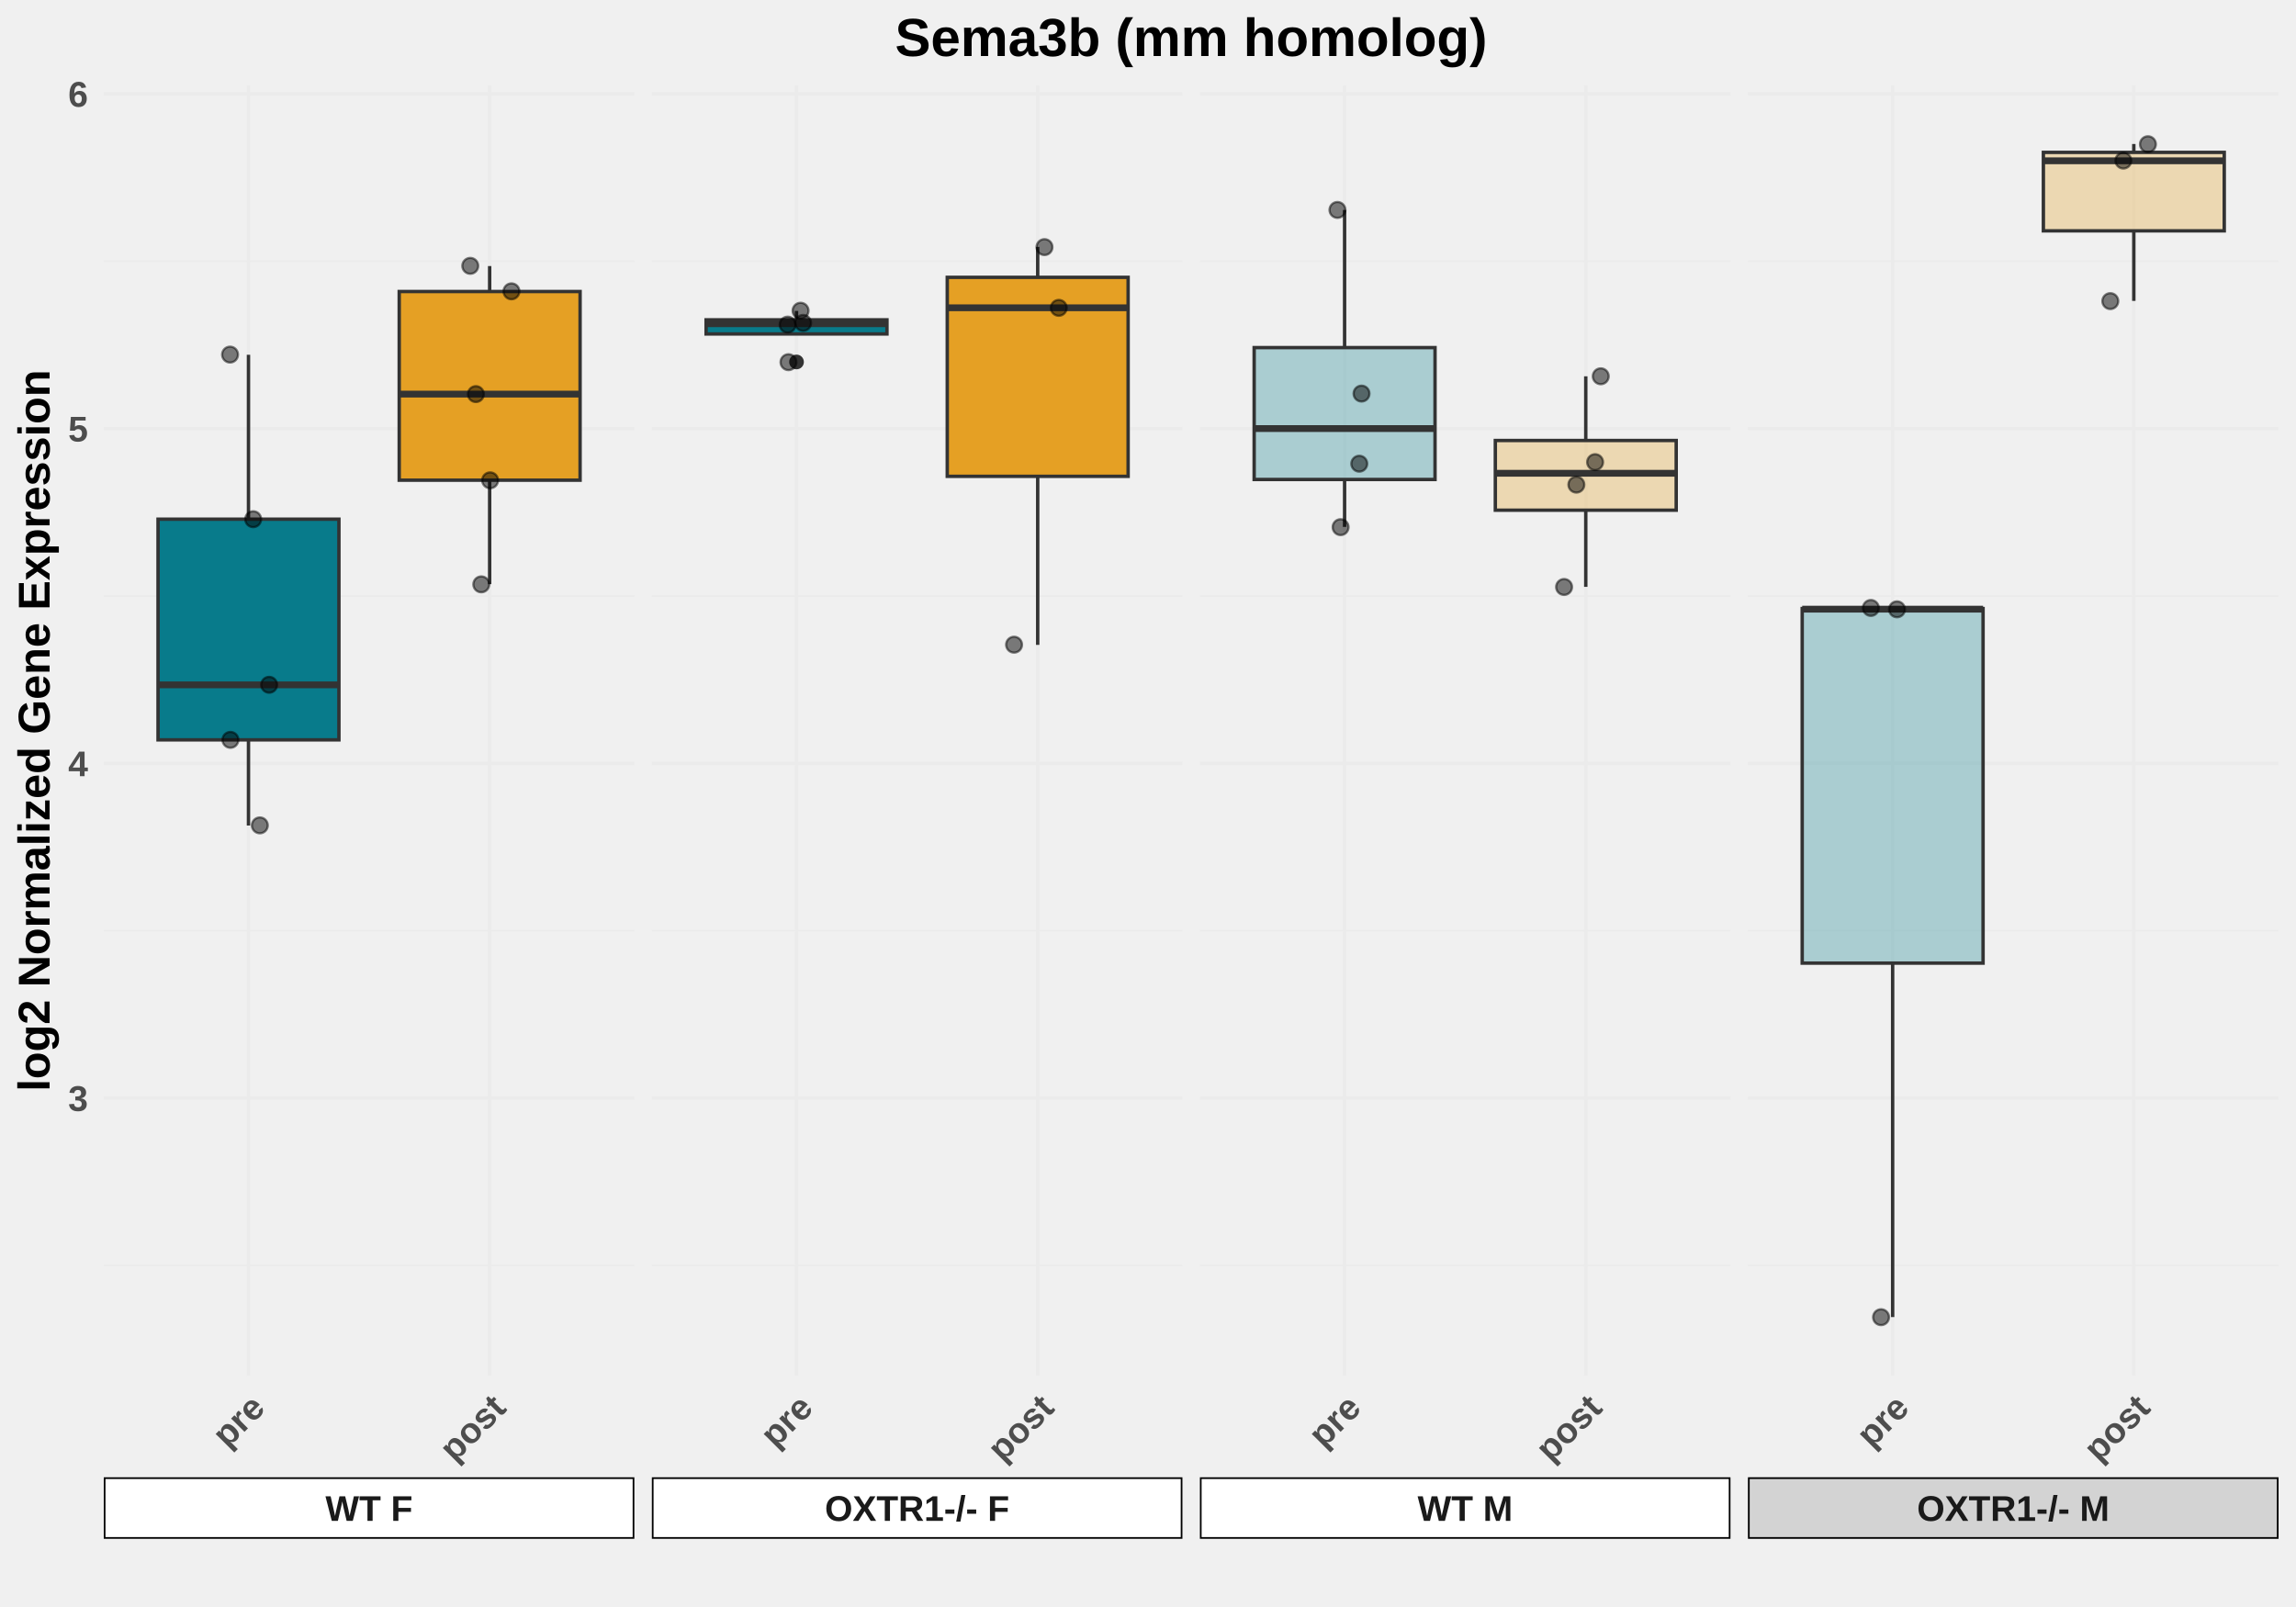
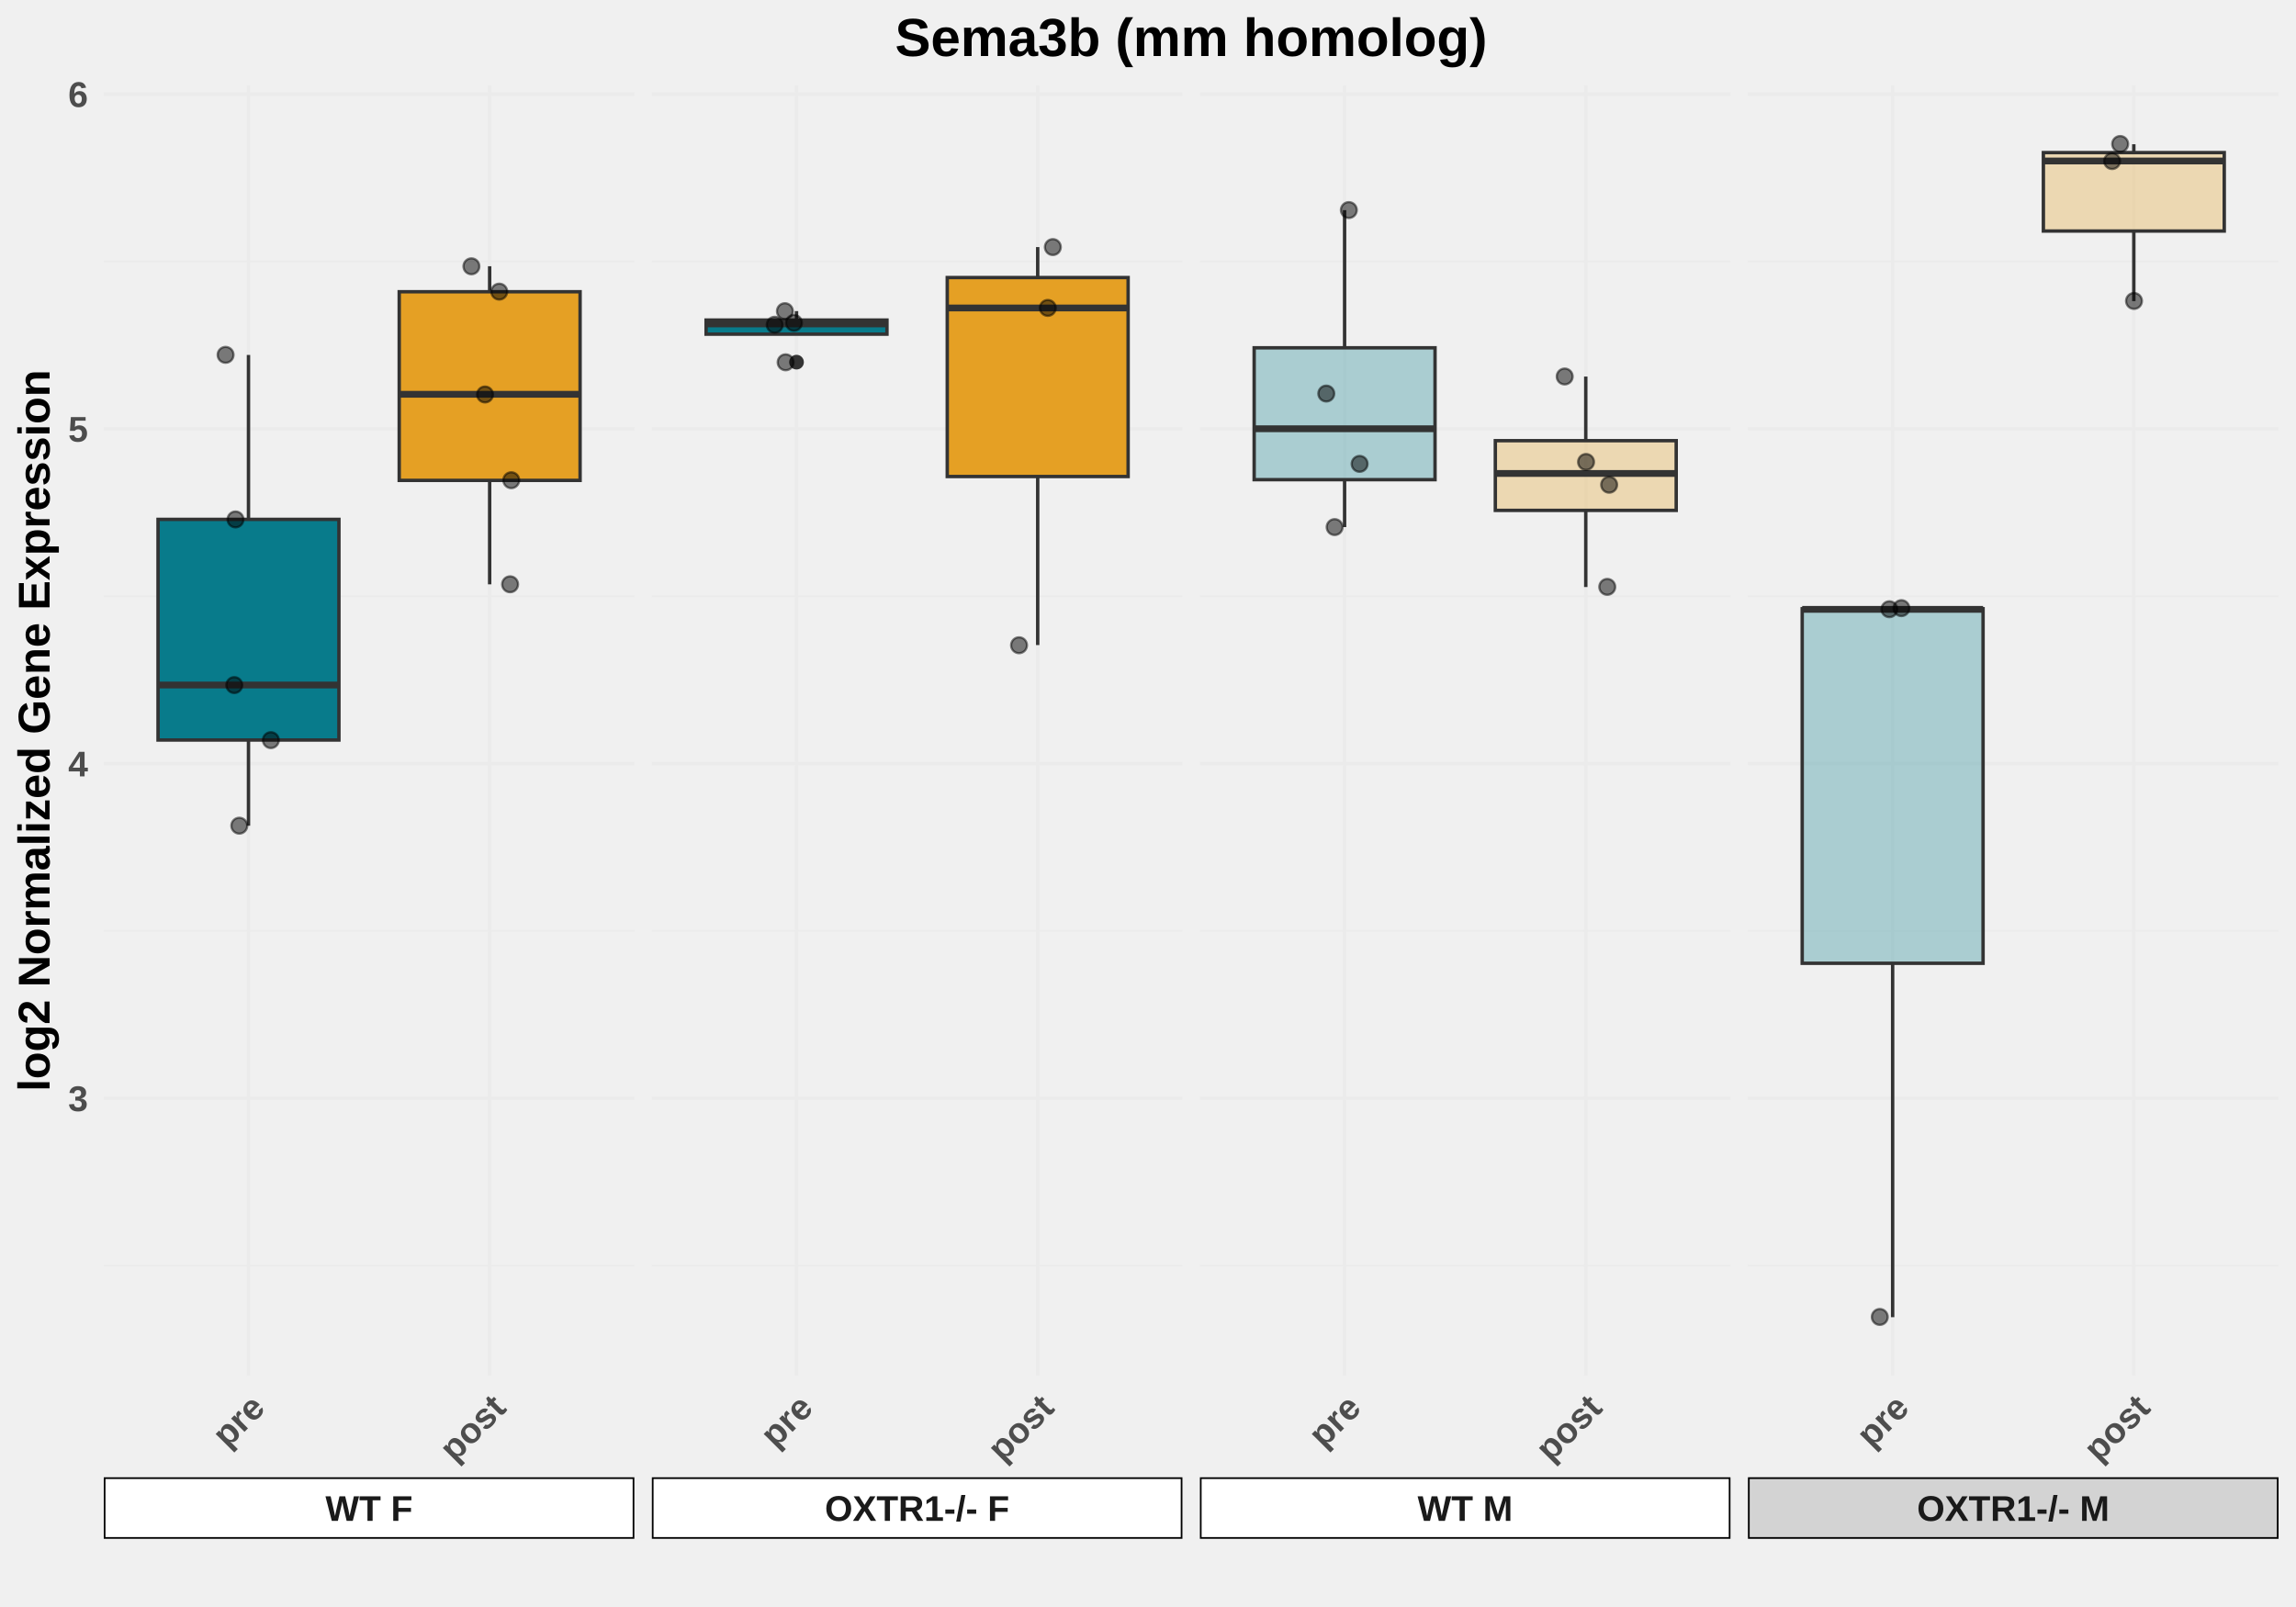
<svg xmlns="http://www.w3.org/2000/svg" class="svglite" width="720.00pt" height="504.00pt" viewBox="0 0 720.00 504.00">
  <defs>
    <style type="text/css">
    .svglite line, .svglite polyline, .svglite polygon, .svglite path, .svglite rect, .svglite circle {
      fill: none;
      stroke: #000000;
      stroke-linecap: round;
      stroke-linejoin: round;
      stroke-miterlimit: 10.00;
    }
    .svglite text {
      white-space: pre;
    }
  </style>
  </defs>
  <rect width="100%" height="100%" style="stroke: none; fill: none;" />
  <defs>
    <clipPath id="cpMC4wMHw3MjAuMDB8MC4wMHw1MDQuMDA=">
      <rect x="0.00" y="0.00" width="720.00" height="504.00" />
    </clipPath>
  </defs>
  <g clip-path="url(#cpMC4wMHw3MjAuMDB8MC4wMHw1MDQuMDA=)">
</g>
  <defs>
    <clipPath id="cpMzIuNTR8MTk4LjkzfDI2Ljc2fDQzMS41MA==">
      <rect x="32.54" y="26.76" width="166.39" height="404.74" />
    </clipPath>
  </defs>
  <g clip-path="url(#cpMzIuNTR8MTk4LjkzfDI2Ljc2fDQzMS41MA==)">
-     <polyline points="32.54,396.89 198.93,396.89 " style="stroke-width: 0.53; stroke: #EBEBEB; stroke-linecap: butt;" />
-     <polyline points="32.54,291.90 198.93,291.90 " style="stroke-width: 0.53; stroke: #EBEBEB; stroke-linecap: butt;" />
-     <polyline points="32.54,186.92 198.93,186.92 " style="stroke-width: 0.53; stroke: #EBEBEB; stroke-linecap: butt;" />
-     <polyline points="32.54,81.94 198.93,81.94 " style="stroke-width: 0.53; stroke: #EBEBEB; stroke-linecap: butt;" />
-     <polyline points="32.54,344.40 198.93,344.40 " style="stroke-width: 1.07; stroke: #EBEBEB; stroke-linecap: butt;" />
-     <polyline points="32.54,239.41 198.93,239.41 " style="stroke-width: 1.07; stroke: #EBEBEB; stroke-linecap: butt;" />
-     <polyline points="32.54,134.43 198.93,134.43 " style="stroke-width: 1.07; stroke: #EBEBEB; stroke-linecap: butt;" />
-     <polyline points="32.54,29.44 198.93,29.44 " style="stroke-width: 1.07; stroke: #EBEBEB; stroke-linecap: butt;" />
+     <polyline points="32.54,396.93 198.93,396.93 " style="stroke-width: 0.53; stroke: #EBEBEB; stroke-linecap: butt;" />
+     <polyline points="32.54,291.95 198.93,291.95 " style="stroke-width: 0.53; stroke: #EBEBEB; stroke-linecap: butt;" />
+     <polyline points="32.54,186.98 198.93,186.98 " style="stroke-width: 0.53; stroke: #EBEBEB; stroke-linecap: butt;" />
+     <polyline points="32.54,82.00 198.93,82.00 " style="stroke-width: 0.53; stroke: #EBEBEB; stroke-linecap: butt;" />
+     <polyline points="32.54,344.44 198.93,344.44 " style="stroke-width: 1.07; stroke: #EBEBEB; stroke-linecap: butt;" />
+     <polyline points="32.54,239.47 198.93,239.47 " style="stroke-width: 1.07; stroke: #EBEBEB; stroke-linecap: butt;" />
+     <polyline points="32.54,134.49 198.93,134.49 " style="stroke-width: 1.07; stroke: #EBEBEB; stroke-linecap: butt;" />
+     <polyline points="32.54,29.51 198.93,29.51 " style="stroke-width: 1.07; stroke: #EBEBEB; stroke-linecap: butt;" />
    <polyline points="77.92,431.50 77.92,26.76 " style="stroke-width: 1.07; stroke: #EBEBEB; stroke-linecap: butt;" />
    <polyline points="153.55,431.50 153.55,26.76 " style="stroke-width: 1.07; stroke: #EBEBEB; stroke-linecap: butt;" />
-     <line x1="77.92" y1="162.83" x2="77.92" y2="111.26" style="stroke-width: 1.07; stroke: #333333; stroke-linecap: butt;" />
-     <line x1="77.92" y1="232.04" x2="77.92" y2="258.91" style="stroke-width: 1.07; stroke: #333333; stroke-linecap: butt;" />
-     <polygon points="49.56,162.83 49.56,232.04 106.28,232.04 106.28,162.83 49.56,162.83 " style="stroke-width: 1.07; stroke: #333333; stroke-linecap: butt; stroke-linejoin: miter; fill: #087B8B;" />
-     <line x1="49.56" y1="214.79" x2="106.28" y2="214.79" style="stroke-width: 2.13; stroke: #333333; stroke-linecap: butt; stroke-linejoin: miter;" />
-     <line x1="153.55" y1="91.43" x2="153.55" y2="83.45" style="stroke-width: 1.07; stroke: #333333; stroke-linecap: butt;" />
-     <line x1="153.55" y1="150.60" x2="153.55" y2="183.20" style="stroke-width: 1.07; stroke: #333333; stroke-linecap: butt;" />
-     <polygon points="125.19,91.43 125.19,150.60 181.91,150.60 181.91,91.43 125.19,91.43 " style="stroke-width: 1.07; stroke: #333333; stroke-linecap: butt; stroke-linejoin: miter; fill: #E5A024;" />
-     <line x1="125.19" y1="123.60" x2="181.91" y2="123.60" style="stroke-width: 2.13; stroke: #333333; stroke-linecap: butt; stroke-linejoin: miter;" />
-     <circle cx="72.26" cy="232.04" r="2.49" style="stroke-width: 0.71; stroke: #000000; stroke-opacity: 0.50; fill: #000000; fill-opacity: 0.50;" />
-     <circle cx="72.14" cy="111.21" r="2.49" style="stroke-width: 0.71; stroke: #000000; stroke-opacity: 0.50; fill: #000000; fill-opacity: 0.50;" />
-     <circle cx="79.40" cy="162.84" r="2.49" style="stroke-width: 0.71; stroke: #000000; stroke-opacity: 0.50; fill: #000000; fill-opacity: 0.50;" />
-     <circle cx="150.93" cy="183.27" r="2.49" style="stroke-width: 0.71; stroke: #000000; stroke-opacity: 0.50; fill: #000000; fill-opacity: 0.50;" />
-     <circle cx="147.47" cy="83.38" r="2.49" style="stroke-width: 0.71; stroke: #000000; stroke-opacity: 0.50; fill: #000000; fill-opacity: 0.50;" />
-     <circle cx="149.23" cy="123.60" r="2.49" style="stroke-width: 0.71; stroke: #000000; stroke-opacity: 0.50; fill: #000000; fill-opacity: 0.50;" />
-     <circle cx="81.48" cy="258.86" r="2.49" style="stroke-width: 0.71; stroke: #000000; stroke-opacity: 0.50; fill: #000000; fill-opacity: 0.50;" />
-     <circle cx="84.40" cy="214.77" r="2.49" style="stroke-width: 0.71; stroke: #000000; stroke-opacity: 0.50; fill: #000000; fill-opacity: 0.50;" />
-     <circle cx="160.39" cy="91.37" r="2.49" style="stroke-width: 0.71; stroke: #000000; stroke-opacity: 0.50; fill: #000000; fill-opacity: 0.50;" />
-     <circle cx="153.70" cy="150.64" r="2.49" style="stroke-width: 0.71; stroke: #000000; stroke-opacity: 0.50; fill: #000000; fill-opacity: 0.50;" />
+     <line x1="77.92" y1="162.89" x2="77.92" y2="111.32" style="stroke-width: 1.07; stroke: #333333; stroke-linecap: butt;" />
+     <line x1="77.92" y1="232.09" x2="77.92" y2="258.96" style="stroke-width: 1.07; stroke: #333333; stroke-linecap: butt;" />
+     <polygon points="49.56,162.89 49.56,232.09 106.28,232.09 106.28,162.89 49.56,162.89 " style="stroke-width: 1.07; stroke: #333333; stroke-linecap: butt; stroke-linejoin: miter; fill: #087B8B;" />
+     <line x1="49.56" y1="214.84" x2="106.28" y2="214.84" style="stroke-width: 2.13; stroke: #333333; stroke-linecap: butt; stroke-linejoin: miter;" />
+     <line x1="153.55" y1="91.50" x2="153.55" y2="83.51" style="stroke-width: 1.07; stroke: #333333; stroke-linecap: butt;" />
+     <line x1="153.55" y1="150.66" x2="153.55" y2="183.26" style="stroke-width: 1.07; stroke: #333333; stroke-linecap: butt;" />
+     <polygon points="125.19,91.50 125.19,150.66 181.91,150.66 181.91,91.50 125.19,91.50 " style="stroke-width: 1.07; stroke: #333333; stroke-linecap: butt; stroke-linejoin: miter; fill: #E5A024;" />
+     <line x1="125.19" y1="123.66" x2="181.91" y2="123.66" style="stroke-width: 2.13; stroke: #333333; stroke-linecap: butt; stroke-linejoin: miter;" />
+     <circle cx="84.94" cy="232.13" r="2.49" style="stroke-width: 0.71; stroke: #000000; stroke-opacity: 0.50; fill: #000000; fill-opacity: 0.50;" />
+     <circle cx="70.74" cy="111.29" r="2.49" style="stroke-width: 0.71; stroke: #000000; stroke-opacity: 0.50; fill: #000000; fill-opacity: 0.50;" />
+     <circle cx="73.85" cy="162.91" r="2.49" style="stroke-width: 0.71; stroke: #000000; stroke-opacity: 0.50; fill: #000000; fill-opacity: 0.50;" />
+     <circle cx="159.96" cy="183.25" r="2.49" style="stroke-width: 0.71; stroke: #000000; stroke-opacity: 0.50; fill: #000000; fill-opacity: 0.50;" />
+     <circle cx="147.83" cy="83.52" r="2.49" style="stroke-width: 0.71; stroke: #000000; stroke-opacity: 0.50; fill: #000000; fill-opacity: 0.50;" />
+     <circle cx="152.10" cy="123.72" r="2.49" style="stroke-width: 0.71; stroke: #000000; stroke-opacity: 0.50; fill: #000000; fill-opacity: 0.50;" />
+     <circle cx="75.04" cy="258.96" r="2.49" style="stroke-width: 0.71; stroke: #000000; stroke-opacity: 0.50; fill: #000000; fill-opacity: 0.50;" />
+     <circle cx="73.47" cy="214.86" r="2.49" style="stroke-width: 0.71; stroke: #000000; stroke-opacity: 0.50; fill: #000000; fill-opacity: 0.50;" />
+     <circle cx="156.56" cy="91.46" r="2.49" style="stroke-width: 0.71; stroke: #000000; stroke-opacity: 0.50; fill: #000000; fill-opacity: 0.50;" />
+     <circle cx="160.33" cy="150.61" r="2.49" style="stroke-width: 0.71; stroke: #000000; stroke-opacity: 0.50; fill: #000000; fill-opacity: 0.50;" />
  </g>
  <g clip-path="url(#cpMC4wMHw3MjAuMDB8MC4wMHw1MDQuMDA=)">
</g>
  <defs>
    <clipPath id="cpMjA0LjQxfDM3MC43OXwyNi43Nnw0MzEuNTA=">
      <rect x="204.41" y="26.76" width="166.39" height="404.74" />
    </clipPath>
  </defs>
  <g clip-path="url(#cpMjA0LjQxfDM3MC43OXwyNi43Nnw0MzEuNTA=)">
-     <polyline points="204.41,396.89 370.79,396.89 " style="stroke-width: 0.53; stroke: #EBEBEB; stroke-linecap: butt;" />
-     <polyline points="204.41,291.90 370.79,291.90 " style="stroke-width: 0.53; stroke: #EBEBEB; stroke-linecap: butt;" />
-     <polyline points="204.41,186.92 370.79,186.92 " style="stroke-width: 0.53; stroke: #EBEBEB; stroke-linecap: butt;" />
-     <polyline points="204.41,81.94 370.79,81.94 " style="stroke-width: 0.53; stroke: #EBEBEB; stroke-linecap: butt;" />
-     <polyline points="204.41,344.40 370.79,344.40 " style="stroke-width: 1.07; stroke: #EBEBEB; stroke-linecap: butt;" />
-     <polyline points="204.41,239.41 370.79,239.41 " style="stroke-width: 1.07; stroke: #EBEBEB; stroke-linecap: butt;" />
-     <polyline points="204.41,134.43 370.79,134.43 " style="stroke-width: 1.07; stroke: #EBEBEB; stroke-linecap: butt;" />
-     <polyline points="204.41,29.44 370.79,29.44 " style="stroke-width: 1.07; stroke: #EBEBEB; stroke-linecap: butt;" />
+     <polyline points="204.41,396.93 370.79,396.93 " style="stroke-width: 0.53; stroke: #EBEBEB; stroke-linecap: butt;" />
+     <polyline points="204.41,291.95 370.79,291.95 " style="stroke-width: 0.53; stroke: #EBEBEB; stroke-linecap: butt;" />
+     <polyline points="204.41,186.98 370.79,186.98 " style="stroke-width: 0.53; stroke: #EBEBEB; stroke-linecap: butt;" />
+     <polyline points="204.41,82.00 370.79,82.00 " style="stroke-width: 0.53; stroke: #EBEBEB; stroke-linecap: butt;" />
+     <polyline points="204.41,344.44 370.79,344.44 " style="stroke-width: 1.07; stroke: #EBEBEB; stroke-linecap: butt;" />
+     <polyline points="204.41,239.47 370.79,239.47 " style="stroke-width: 1.07; stroke: #EBEBEB; stroke-linecap: butt;" />
+     <polyline points="204.41,134.49 370.79,134.49 " style="stroke-width: 1.07; stroke: #EBEBEB; stroke-linecap: butt;" />
+     <polyline points="204.41,29.51 370.79,29.51 " style="stroke-width: 1.07; stroke: #EBEBEB; stroke-linecap: butt;" />
    <polyline points="249.78,431.50 249.78,26.76 " style="stroke-width: 1.07; stroke: #EBEBEB; stroke-linecap: butt;" />
    <polyline points="325.41,431.50 325.41,26.76 " style="stroke-width: 1.07; stroke: #EBEBEB; stroke-linecap: butt;" />
-     <circle cx="249.78" cy="113.52" r="1.95" style="stroke-width: 0.71; stroke: #333333; fill: #333333;" />
-     <line x1="249.78" y1="100.31" x2="249.78" y2="97.51" style="stroke-width: 1.07; stroke: #333333; stroke-linecap: butt;" />
-     <line x1="249.78" y1="104.74" x2="249.78" y2="104.74" style="stroke-width: 1.07; stroke: #333333; stroke-linecap: butt;" />
-     <polygon points="221.42,100.31 221.42,104.74 278.14,104.74 278.14,100.31 221.42,100.31 " style="stroke-width: 1.07; stroke: #333333; stroke-linecap: butt; stroke-linejoin: miter; fill: #087B8B;" />
-     <line x1="221.42" y1="101.53" x2="278.14" y2="101.53" style="stroke-width: 2.13; stroke: #333333; stroke-linecap: butt; stroke-linejoin: miter;" />
-     <line x1="325.41" y1="86.98" x2="325.41" y2="77.44" style="stroke-width: 1.07; stroke: #333333; stroke-linecap: butt;" />
-     <line x1="325.41" y1="149.39" x2="325.41" y2="202.25" style="stroke-width: 1.07; stroke: #333333; stroke-linecap: butt;" />
-     <polygon points="297.05,86.98 297.05,149.39 353.77,149.39 353.77,86.98 297.05,86.98 " style="stroke-width: 1.07; stroke: #333333; stroke-linecap: butt; stroke-linejoin: miter; fill: #E5A024;" />
-     <line x1="297.05" y1="96.53" x2="353.77" y2="96.53" style="stroke-width: 2.13; stroke: #333333; stroke-linecap: butt; stroke-linejoin: miter;" />
-     <circle cx="251.85" cy="101.27" r="2.49" style="stroke-width: 0.71; stroke: #000000; stroke-opacity: 0.50; fill: #000000; fill-opacity: 0.50;" />
-     <circle cx="247.26" cy="113.59" r="2.49" style="stroke-width: 0.71; stroke: #000000; stroke-opacity: 0.50; fill: #000000; fill-opacity: 0.50;" />
-     <circle cx="247.00" cy="101.81" r="2.49" style="stroke-width: 0.71; stroke: #000000; stroke-opacity: 0.50; fill: #000000; fill-opacity: 0.50;" />
-     <circle cx="318.00" cy="202.19" r="2.49" style="stroke-width: 0.71; stroke: #000000; stroke-opacity: 0.50; fill: #000000; fill-opacity: 0.50;" />
-     <circle cx="327.54" cy="77.50" r="2.49" style="stroke-width: 0.71; stroke: #000000; stroke-opacity: 0.50; fill: #000000; fill-opacity: 0.50;" />
-     <circle cx="332.02" cy="96.55" r="2.49" style="stroke-width: 0.71; stroke: #000000; stroke-opacity: 0.50; fill: #000000; fill-opacity: 0.50;" />
-     <circle cx="251.05" cy="97.45" r="2.49" style="stroke-width: 0.71; stroke: #000000; stroke-opacity: 0.50; fill: #000000; fill-opacity: 0.50;" />
+     <circle cx="249.78" cy="113.58" r="1.95" style="stroke-width: 0.71; stroke: #333333; fill: #333333;" />
+     <line x1="249.78" y1="100.38" x2="249.78" y2="97.58" style="stroke-width: 1.07; stroke: #333333; stroke-linecap: butt;" />
+     <line x1="249.78" y1="104.80" x2="249.78" y2="104.80" style="stroke-width: 1.07; stroke: #333333; stroke-linecap: butt;" />
+     <polygon points="221.42,100.38 221.42,104.80 278.14,104.80 278.14,100.38 221.42,100.38 " style="stroke-width: 1.07; stroke: #333333; stroke-linecap: butt; stroke-linejoin: miter; fill: #087B8B;" />
+     <line x1="221.42" y1="101.59" x2="278.14" y2="101.59" style="stroke-width: 2.13; stroke: #333333; stroke-linecap: butt; stroke-linejoin: miter;" />
+     <line x1="325.41" y1="87.05" x2="325.41" y2="77.50" style="stroke-width: 1.07; stroke: #333333; stroke-linecap: butt;" />
+     <line x1="325.41" y1="149.45" x2="325.41" y2="202.31" style="stroke-width: 1.07; stroke: #333333; stroke-linecap: butt;" />
+     <polygon points="297.05,87.05 297.05,149.45 353.77,149.45 353.77,87.05 297.05,87.05 " style="stroke-width: 1.07; stroke: #333333; stroke-linecap: butt; stroke-linejoin: miter; fill: #E5A024;" />
+     <line x1="297.05" y1="96.59" x2="353.77" y2="96.59" style="stroke-width: 2.13; stroke: #333333; stroke-linecap: butt; stroke-linejoin: miter;" />
+     <circle cx="248.98" cy="101.25" r="2.49" style="stroke-width: 0.71; stroke: #000000; stroke-opacity: 0.50; fill: #000000; fill-opacity: 0.50;" />
+     <circle cx="246.37" cy="113.63" r="2.49" style="stroke-width: 0.71; stroke: #000000; stroke-opacity: 0.50; fill: #000000; fill-opacity: 0.50;" />
+     <circle cx="242.94" cy="101.85" r="2.49" style="stroke-width: 0.71; stroke: #000000; stroke-opacity: 0.50; fill: #000000; fill-opacity: 0.50;" />
+     <circle cx="319.56" cy="202.37" r="2.49" style="stroke-width: 0.71; stroke: #000000; stroke-opacity: 0.50; fill: #000000; fill-opacity: 0.50;" />
+     <circle cx="330.16" cy="77.49" r="2.49" style="stroke-width: 0.71; stroke: #000000; stroke-opacity: 0.50; fill: #000000; fill-opacity: 0.50;" />
+     <circle cx="328.58" cy="96.57" r="2.49" style="stroke-width: 0.71; stroke: #000000; stroke-opacity: 0.50; fill: #000000; fill-opacity: 0.50;" />
+     <circle cx="246.14" cy="97.59" r="2.49" style="stroke-width: 0.71; stroke: #000000; stroke-opacity: 0.50; fill: #000000; fill-opacity: 0.50;" />
  </g>
  <g clip-path="url(#cpMC4wMHw3MjAuMDB8MC4wMHw1MDQuMDA=)">
</g>
  <defs>
    <clipPath id="cpMzc2LjI3fDU0Mi42NnwyNi43Nnw0MzEuNTA=">
      <rect x="376.27" y="26.76" width="166.39" height="404.74" />
    </clipPath>
  </defs>
  <g clip-path="url(#cpMzc2LjI3fDU0Mi42NnwyNi43Nnw0MzEuNTA=)">
-     <polyline points="376.27,396.89 542.66,396.89 " style="stroke-width: 0.53; stroke: #EBEBEB; stroke-linecap: butt;" />
-     <polyline points="376.27,291.90 542.66,291.90 " style="stroke-width: 0.53; stroke: #EBEBEB; stroke-linecap: butt;" />
-     <polyline points="376.27,186.92 542.66,186.92 " style="stroke-width: 0.53; stroke: #EBEBEB; stroke-linecap: butt;" />
-     <polyline points="376.27,81.94 542.66,81.94 " style="stroke-width: 0.53; stroke: #EBEBEB; stroke-linecap: butt;" />
-     <polyline points="376.27,344.40 542.66,344.40 " style="stroke-width: 1.07; stroke: #EBEBEB; stroke-linecap: butt;" />
-     <polyline points="376.27,239.41 542.66,239.41 " style="stroke-width: 1.07; stroke: #EBEBEB; stroke-linecap: butt;" />
-     <polyline points="376.27,134.43 542.66,134.43 " style="stroke-width: 1.07; stroke: #EBEBEB; stroke-linecap: butt;" />
-     <polyline points="376.27,29.44 542.66,29.44 " style="stroke-width: 1.07; stroke: #EBEBEB; stroke-linecap: butt;" />
+     <polyline points="376.27,396.93 542.66,396.93 " style="stroke-width: 0.53; stroke: #EBEBEB; stroke-linecap: butt;" />
+     <polyline points="376.27,291.95 542.66,291.95 " style="stroke-width: 0.53; stroke: #EBEBEB; stroke-linecap: butt;" />
+     <polyline points="376.27,186.98 542.66,186.98 " style="stroke-width: 0.53; stroke: #EBEBEB; stroke-linecap: butt;" />
+     <polyline points="376.27,82.00 542.66,82.00 " style="stroke-width: 0.53; stroke: #EBEBEB; stroke-linecap: butt;" />
+     <polyline points="376.27,344.44 542.66,344.44 " style="stroke-width: 1.07; stroke: #EBEBEB; stroke-linecap: butt;" />
+     <polyline points="376.27,239.47 542.66,239.47 " style="stroke-width: 1.07; stroke: #EBEBEB; stroke-linecap: butt;" />
+     <polyline points="376.27,134.49 542.66,134.49 " style="stroke-width: 1.07; stroke: #EBEBEB; stroke-linecap: butt;" />
+     <polyline points="376.27,29.51 542.66,29.51 " style="stroke-width: 1.07; stroke: #EBEBEB; stroke-linecap: butt;" />
    <polyline points="421.65,431.50 421.65,26.76 " style="stroke-width: 1.07; stroke: #EBEBEB; stroke-linecap: butt;" />
    <polyline points="497.28,431.50 497.28,26.76 " style="stroke-width: 1.07; stroke: #EBEBEB; stroke-linecap: butt;" />
-     <line x1="421.65" y1="109.02" x2="421.65" y2="65.86" style="stroke-width: 1.07; stroke: #333333; stroke-linecap: butt;" />
-     <line x1="421.65" y1="150.38" x2="421.65" y2="165.26" style="stroke-width: 1.07; stroke: #333333; stroke-linecap: butt;" />
-     <polygon points="393.29,109.02 393.29,150.38 450.01,150.38 450.01,109.02 393.29,109.02 " style="stroke-width: 1.07; stroke: #333333; stroke-linecap: butt; stroke-linejoin: miter; fill: #087B8B; fill-opacity: 0.30;" />
-     <line x1="393.29" y1="134.41" x2="450.01" y2="134.41" style="stroke-width: 2.13; stroke: #333333; stroke-linecap: butt; stroke-linejoin: miter;" />
-     <line x1="497.28" y1="138.15" x2="497.28" y2="118.03" style="stroke-width: 1.07; stroke: #333333; stroke-linecap: butt;" />
-     <line x1="497.28" y1="160.01" x2="497.28" y2="184.06" style="stroke-width: 1.07; stroke: #333333; stroke-linecap: butt;" />
-     <polygon points="468.92,138.15 468.92,160.01 525.64,160.01 525.64,138.15 468.92,138.15 " style="stroke-width: 1.07; stroke: #333333; stroke-linecap: butt; stroke-linejoin: miter; fill: #E5A024; fill-opacity: 0.30;" />
-     <line x1="468.92" y1="148.43" x2="525.64" y2="148.43" style="stroke-width: 2.13; stroke: #333333; stroke-linecap: butt; stroke-linejoin: miter;" />
-     <circle cx="426.25" cy="145.43" r="2.49" style="stroke-width: 0.71; stroke: #000000; stroke-opacity: 0.50; fill: #000000; fill-opacity: 0.50;" />
-     <circle cx="426.96" cy="123.44" r="2.49" style="stroke-width: 0.71; stroke: #000000; stroke-opacity: 0.50; fill: #000000; fill-opacity: 0.50;" />
-     <circle cx="420.40" cy="165.33" r="2.49" style="stroke-width: 0.71; stroke: #000000; stroke-opacity: 0.50; fill: #000000; fill-opacity: 0.50;" />
-     <circle cx="500.21" cy="144.94" r="2.49" style="stroke-width: 0.71; stroke: #000000; stroke-opacity: 0.50; fill: #000000; fill-opacity: 0.50;" />
-     <circle cx="490.48" cy="184.09" r="2.49" style="stroke-width: 0.71; stroke: #000000; stroke-opacity: 0.50; fill: #000000; fill-opacity: 0.50;" />
-     <circle cx="501.98" cy="118.01" r="2.49" style="stroke-width: 0.71; stroke: #000000; stroke-opacity: 0.50; fill: #000000; fill-opacity: 0.50;" />
-     <circle cx="419.41" cy="65.84" r="2.49" style="stroke-width: 0.71; stroke: #000000; stroke-opacity: 0.50; fill: #000000; fill-opacity: 0.50;" />
-     <circle cx="494.33" cy="152.00" r="2.49" style="stroke-width: 0.71; stroke: #000000; stroke-opacity: 0.50; fill: #000000; fill-opacity: 0.50;" />
+     <line x1="421.65" y1="109.08" x2="421.65" y2="65.92" style="stroke-width: 1.07; stroke: #333333; stroke-linecap: butt;" />
+     <line x1="421.65" y1="150.44" x2="421.65" y2="165.31" style="stroke-width: 1.07; stroke: #333333; stroke-linecap: butt;" />
+     <polygon points="393.29,109.08 393.29,150.44 450.01,150.44 450.01,109.08 393.29,109.08 " style="stroke-width: 1.07; stroke: #333333; stroke-linecap: butt; stroke-linejoin: miter; fill: #087B8B; fill-opacity: 0.30;" />
+     <line x1="393.29" y1="134.47" x2="450.01" y2="134.47" style="stroke-width: 2.13; stroke: #333333; stroke-linecap: butt; stroke-linejoin: miter;" />
+     <line x1="497.28" y1="138.21" x2="497.28" y2="118.09" style="stroke-width: 1.07; stroke: #333333; stroke-linecap: butt;" />
+     <line x1="497.28" y1="160.07" x2="497.28" y2="184.11" style="stroke-width: 1.07; stroke: #333333; stroke-linecap: butt;" />
+     <polygon points="468.92,138.21 468.92,160.07 525.64,160.07 525.64,138.21 468.92,138.21 " style="stroke-width: 1.07; stroke: #333333; stroke-linecap: butt; stroke-linejoin: miter; fill: #E5A024; fill-opacity: 0.30;" />
+     <line x1="468.92" y1="148.49" x2="525.64" y2="148.49" style="stroke-width: 2.13; stroke: #333333; stroke-linecap: butt; stroke-linejoin: miter;" />
+     <circle cx="426.36" cy="145.48" r="2.49" style="stroke-width: 0.71; stroke: #000000; stroke-opacity: 0.50; fill: #000000; fill-opacity: 0.50;" />
+     <circle cx="415.91" cy="123.43" r="2.49" style="stroke-width: 0.71; stroke: #000000; stroke-opacity: 0.50; fill: #000000; fill-opacity: 0.50;" />
+     <circle cx="418.53" cy="165.31" r="2.49" style="stroke-width: 0.71; stroke: #000000; stroke-opacity: 0.50; fill: #000000; fill-opacity: 0.50;" />
+     <circle cx="497.37" cy="144.88" r="2.49" style="stroke-width: 0.71; stroke: #000000; stroke-opacity: 0.50; fill: #000000; fill-opacity: 0.50;" />
+     <circle cx="504.02" cy="184.06" r="2.49" style="stroke-width: 0.71; stroke: #000000; stroke-opacity: 0.50; fill: #000000; fill-opacity: 0.50;" />
+     <circle cx="490.67" cy="118.08" r="2.49" style="stroke-width: 0.71; stroke: #000000; stroke-opacity: 0.50; fill: #000000; fill-opacity: 0.50;" />
+     <circle cx="422.98" cy="65.88" r="2.49" style="stroke-width: 0.71; stroke: #000000; stroke-opacity: 0.50; fill: #000000; fill-opacity: 0.50;" />
+     <circle cx="504.61" cy="152.03" r="2.49" style="stroke-width: 0.71; stroke: #000000; stroke-opacity: 0.50; fill: #000000; fill-opacity: 0.50;" />
  </g>
  <g clip-path="url(#cpMC4wMHw3MjAuMDB8MC4wMHw1MDQuMDA=)">
</g>
  <defs>
    <clipPath id="cpNTQ4LjE0fDcxNC41MnwyNi43Nnw0MzEuNTA=">
      <rect x="548.14" y="26.76" width="166.39" height="404.74" />
    </clipPath>
  </defs>
  <g clip-path="url(#cpNTQ4LjE0fDcxNC41MnwyNi43Nnw0MzEuNTA=)">
-     <polyline points="548.14,396.89 714.52,396.89 " style="stroke-width: 0.53; stroke: #EBEBEB; stroke-linecap: butt;" />
-     <polyline points="548.14,291.90 714.52,291.90 " style="stroke-width: 0.53; stroke: #EBEBEB; stroke-linecap: butt;" />
-     <polyline points="548.14,186.92 714.52,186.92 " style="stroke-width: 0.53; stroke: #EBEBEB; stroke-linecap: butt;" />
-     <polyline points="548.14,81.94 714.52,81.94 " style="stroke-width: 0.53; stroke: #EBEBEB; stroke-linecap: butt;" />
-     <polyline points="548.14,344.40 714.52,344.40 " style="stroke-width: 1.07; stroke: #EBEBEB; stroke-linecap: butt;" />
-     <polyline points="548.14,239.41 714.52,239.41 " style="stroke-width: 1.07; stroke: #EBEBEB; stroke-linecap: butt;" />
-     <polyline points="548.14,134.43 714.52,134.43 " style="stroke-width: 1.07; stroke: #EBEBEB; stroke-linecap: butt;" />
-     <polyline points="548.14,29.44 714.52,29.44 " style="stroke-width: 1.07; stroke: #EBEBEB; stroke-linecap: butt;" />
+     <polyline points="548.14,396.93 714.52,396.93 " style="stroke-width: 0.53; stroke: #EBEBEB; stroke-linecap: butt;" />
+     <polyline points="548.14,291.95 714.52,291.95 " style="stroke-width: 0.53; stroke: #EBEBEB; stroke-linecap: butt;" />
+     <polyline points="548.14,186.98 714.52,186.98 " style="stroke-width: 0.53; stroke: #EBEBEB; stroke-linecap: butt;" />
+     <polyline points="548.14,82.00 714.52,82.00 " style="stroke-width: 0.53; stroke: #EBEBEB; stroke-linecap: butt;" />
+     <polyline points="548.14,344.44 714.52,344.44 " style="stroke-width: 1.07; stroke: #EBEBEB; stroke-linecap: butt;" />
+     <polyline points="548.14,239.47 714.52,239.47 " style="stroke-width: 1.07; stroke: #EBEBEB; stroke-linecap: butt;" />
+     <polyline points="548.14,134.49 714.52,134.49 " style="stroke-width: 1.07; stroke: #EBEBEB; stroke-linecap: butt;" />
+     <polyline points="548.14,29.51 714.52,29.51 " style="stroke-width: 1.07; stroke: #EBEBEB; stroke-linecap: butt;" />
    <polyline points="593.51,431.50 593.51,26.76 " style="stroke-width: 1.07; stroke: #EBEBEB; stroke-linecap: butt;" />
    <polyline points="669.14,431.50 669.14,26.76 " style="stroke-width: 1.07; stroke: #EBEBEB; stroke-linecap: butt;" />
-     <line x1="593.51" y1="190.86" x2="593.51" y2="190.68" style="stroke-width: 1.07; stroke: #333333; stroke-linecap: butt;" />
-     <line x1="593.51" y1="302.06" x2="593.51" y2="413.07" style="stroke-width: 1.07; stroke: #333333; stroke-linecap: butt;" />
-     <polygon points="565.15,190.86 565.15,302.06 621.87,302.06 621.87,190.86 565.15,190.86 " style="stroke-width: 1.07; stroke: #333333; stroke-linecap: butt; stroke-linejoin: miter; fill: #087B8B; fill-opacity: 0.30;" />
-     <line x1="565.15" y1="191.05" x2="621.87" y2="191.05" style="stroke-width: 2.13; stroke: #333333; stroke-linecap: butt; stroke-linejoin: miter;" />
-     <line x1="669.14" y1="47.79" x2="669.14" y2="45.16" style="stroke-width: 1.07; stroke: #333333; stroke-linecap: butt;" />
-     <line x1="669.14" y1="72.40" x2="669.14" y2="94.37" style="stroke-width: 1.07; stroke: #333333; stroke-linecap: butt;" />
-     <polygon points="640.78,47.79 640.78,72.40 697.50,72.40 697.50,47.79 640.78,47.79 " style="stroke-width: 1.07; stroke: #333333; stroke-linecap: butt; stroke-linejoin: miter; fill: #E5A024; fill-opacity: 0.30;" />
-     <line x1="640.78" y1="50.43" x2="697.50" y2="50.43" style="stroke-width: 2.13; stroke: #333333; stroke-linecap: butt; stroke-linejoin: miter;" />
-     <circle cx="586.68" cy="190.67" r="2.49" style="stroke-width: 0.71; stroke: #000000; stroke-opacity: 0.50; fill: #000000; fill-opacity: 0.50;" />
-     <circle cx="589.88" cy="413.11" r="2.49" style="stroke-width: 0.71; stroke: #000000; stroke-opacity: 0.50; fill: #000000; fill-opacity: 0.50;" />
-     <circle cx="594.88" cy="191.10" r="2.49" style="stroke-width: 0.71; stroke: #000000; stroke-opacity: 0.50; fill: #000000; fill-opacity: 0.50;" />
-     <circle cx="661.77" cy="94.44" r="2.49" style="stroke-width: 0.71; stroke: #000000; stroke-opacity: 0.50; fill: #000000; fill-opacity: 0.50;" />
-     <circle cx="665.86" cy="50.37" r="2.49" style="stroke-width: 0.71; stroke: #000000; stroke-opacity: 0.50; fill: #000000; fill-opacity: 0.50;" />
-     <circle cx="673.57" cy="45.23" r="2.49" style="stroke-width: 0.71; stroke: #000000; stroke-opacity: 0.50; fill: #000000; fill-opacity: 0.50;" />
+     <line x1="593.51" y1="190.92" x2="593.51" y2="190.73" style="stroke-width: 1.07; stroke: #333333; stroke-linecap: butt;" />
+     <line x1="593.51" y1="302.11" x2="593.51" y2="413.11" style="stroke-width: 1.07; stroke: #333333; stroke-linecap: butt;" />
+     <polygon points="565.15,190.92 565.15,302.11 621.87,302.11 621.87,190.92 565.15,190.92 " style="stroke-width: 1.07; stroke: #333333; stroke-linecap: butt; stroke-linejoin: miter; fill: #087B8B; fill-opacity: 0.30;" />
+     <line x1="565.15" y1="191.11" x2="621.87" y2="191.11" style="stroke-width: 2.13; stroke: #333333; stroke-linecap: butt; stroke-linejoin: miter;" />
+     <line x1="669.14" y1="47.86" x2="669.14" y2="45.23" style="stroke-width: 1.07; stroke: #333333; stroke-linecap: butt;" />
+     <line x1="669.14" y1="72.46" x2="669.14" y2="94.43" style="stroke-width: 1.07; stroke: #333333; stroke-linecap: butt;" />
+     <polygon points="640.78,47.86 640.78,72.46 697.50,72.46 697.50,47.86 640.78,47.86 " style="stroke-width: 1.07; stroke: #333333; stroke-linecap: butt; stroke-linejoin: miter; fill: #E5A024; fill-opacity: 0.30;" />
+     <line x1="640.78" y1="50.49" x2="697.50" y2="50.49" style="stroke-width: 2.13; stroke: #333333; stroke-linecap: butt; stroke-linejoin: miter;" />
+     <circle cx="596.26" cy="190.73" r="2.49" style="stroke-width: 0.71; stroke: #000000; stroke-opacity: 0.50; fill: #000000; fill-opacity: 0.50;" />
+     <circle cx="589.48" cy="413.03" r="2.49" style="stroke-width: 0.71; stroke: #000000; stroke-opacity: 0.50; fill: #000000; fill-opacity: 0.50;" />
+     <circle cx="592.49" cy="191.07" r="2.49" style="stroke-width: 0.71; stroke: #000000; stroke-opacity: 0.50; fill: #000000; fill-opacity: 0.50;" />
+     <circle cx="669.20" cy="94.39" r="2.49" style="stroke-width: 0.71; stroke: #000000; stroke-opacity: 0.50; fill: #000000; fill-opacity: 0.50;" />
+     <circle cx="662.33" cy="50.52" r="2.49" style="stroke-width: 0.71; stroke: #000000; stroke-opacity: 0.50; fill: #000000; fill-opacity: 0.50;" />
+     <circle cx="664.86" cy="45.16" r="2.49" style="stroke-width: 0.71; stroke: #000000; stroke-opacity: 0.50; fill: #000000; fill-opacity: 0.50;" />
  </g>
  <g clip-path="url(#cpMC4wMHw3MjAuMDB8MC4wMHw1MDQuMDA=)">
</g>
  <defs>
    <clipPath id="cpMzIuNTR8MTk4LjkzfDQ2My4zMnw0ODIuNjE=">
      <rect x="32.54" y="463.32" width="166.39" height="19.29" />
    </clipPath>
  </defs>
  <g clip-path="url(#cpMzIuNTR8MTk4LjkzfDQ2My4zMnw0ODIuNjE=)">
    <rect x="32.54" y="463.32" width="166.39" height="19.29" style="stroke-width: 1.07; fill: #FFFFFF;" />
    <text x="115.73" y="476.99" text-anchor="middle" style="font-size: 11.20px; font-weight: bold;fill: #1A1A1A; font-family: &quot;Arial&quot;;" textLength="27.34px" lengthAdjust="spacingAndGlyphs">WT F</text>
  </g>
  <g clip-path="url(#cpMC4wMHw3MjAuMDB8MC4wMHw1MDQuMDA=)">
</g>
  <defs>
    <clipPath id="cpMjA0LjQxfDM3MC43OXw0NjMuMzJ8NDgyLjYx">
      <rect x="204.41" y="463.32" width="166.39" height="19.29" />
    </clipPath>
  </defs>
  <g clip-path="url(#cpMjA0LjQxfDM3MC43OXw0NjMuMzJ8NDgyLjYx)">
    <rect x="204.41" y="463.32" width="166.39" height="19.29" style="stroke-width: 1.07; fill: #FFFFFF;" />
    <text x="287.60" y="476.99" text-anchor="middle" style="font-size: 11.20px; font-weight: bold;fill: #1A1A1A; font-family: &quot;Arial&quot;;" textLength="57.82px" lengthAdjust="spacingAndGlyphs">OXTR1-/- F</text>
  </g>
  <g clip-path="url(#cpMC4wMHw3MjAuMDB8MC4wMHw1MDQuMDA=)">
</g>
  <defs>
    <clipPath id="cpMzc2LjI3fDU0Mi42Nnw0NjMuMzJ8NDgyLjYx">
      <rect x="376.27" y="463.32" width="166.39" height="19.29" />
    </clipPath>
  </defs>
  <g clip-path="url(#cpMzc2LjI3fDU0Mi42Nnw0NjMuMzJ8NDgyLjYx)">
    <rect x="376.27" y="463.32" width="166.39" height="19.29" style="stroke-width: 1.07; fill: #FFFFFF;" />
    <text x="459.46" y="476.99" text-anchor="middle" style="font-size: 11.20px; font-weight: bold;fill: #1A1A1A; font-family: &quot;Arial&quot;;" textLength="29.83px" lengthAdjust="spacingAndGlyphs">WT M</text>
  </g>
  <g clip-path="url(#cpMC4wMHw3MjAuMDB8MC4wMHw1MDQuMDA=)">
</g>
  <defs>
    <clipPath id="cpNTQ4LjE0fDcxNC41Mnw0NjMuMzJ8NDgyLjYx">
      <rect x="548.14" y="463.32" width="166.39" height="19.29" />
    </clipPath>
  </defs>
  <g clip-path="url(#cpNTQ4LjE0fDcxNC41Mnw0NjMuMzJ8NDgyLjYx)">
    <rect x="548.14" y="463.32" width="166.39" height="19.29" style="stroke-width: 1.07; fill: #D3D3D3;" />
    <text x="631.33" y="476.99" text-anchor="middle" style="font-size: 11.20px; font-weight: bold;fill: #1A1A1A; font-family: &quot;Arial&quot;;" textLength="60.31px" lengthAdjust="spacingAndGlyphs">OXTR1-/- M</text>
  </g>
  <g clip-path="url(#cpMC4wMHw3MjAuMDB8MC4wMHw1MDQuMDA=)">
    <text transform="translate(83.61,442.13) rotate(-45)" text-anchor="end" style="font-size: 11.20px; font-weight: bold;fill: #4D4D4D; font-family: &quot;Arial&quot;;" textLength="17.41px" lengthAdjust="spacingAndGlyphs">pre</text>
    <text transform="translate(159.24,442.13) rotate(-45)" text-anchor="end" style="font-size: 11.20px; font-weight: bold;fill: #4D4D4D; font-family: &quot;Arial&quot;;" textLength="23.62px" lengthAdjust="spacingAndGlyphs">post</text>
    <text transform="translate(255.47,442.13) rotate(-45)" text-anchor="end" style="font-size: 11.20px; font-weight: bold;fill: #4D4D4D; font-family: &quot;Arial&quot;;" textLength="17.41px" lengthAdjust="spacingAndGlyphs">pre</text>
    <text transform="translate(331.10,442.13) rotate(-45)" text-anchor="end" style="font-size: 11.20px; font-weight: bold;fill: #4D4D4D; font-family: &quot;Arial&quot;;" textLength="23.62px" lengthAdjust="spacingAndGlyphs">post</text>
    <text transform="translate(427.34,442.13) rotate(-45)" text-anchor="end" style="font-size: 11.20px; font-weight: bold;fill: #4D4D4D; font-family: &quot;Arial&quot;;" textLength="17.41px" lengthAdjust="spacingAndGlyphs">pre</text>
    <text transform="translate(502.97,442.13) rotate(-45)" text-anchor="end" style="font-size: 11.20px; font-weight: bold;fill: #4D4D4D; font-family: &quot;Arial&quot;;" textLength="23.62px" lengthAdjust="spacingAndGlyphs">post</text>
    <text transform="translate(599.20,442.13) rotate(-45)" text-anchor="end" style="font-size: 11.20px; font-weight: bold;fill: #4D4D4D; font-family: &quot;Arial&quot;;" textLength="17.41px" lengthAdjust="spacingAndGlyphs">pre</text>
    <text transform="translate(674.83,442.13) rotate(-45)" text-anchor="end" style="font-size: 11.20px; font-weight: bold;fill: #4D4D4D; font-family: &quot;Arial&quot;;" textLength="23.62px" lengthAdjust="spacingAndGlyphs">post</text>
-     <text x="27.61" y="348.42" text-anchor="end" style="font-size: 11.20px; font-weight: bold;fill: #4D4D4D; font-family: &quot;Arial&quot;;" textLength="6.22px" lengthAdjust="spacingAndGlyphs">3</text>
-     <text x="27.61" y="243.44" text-anchor="end" style="font-size: 11.20px; font-weight: bold;fill: #4D4D4D; font-family: &quot;Arial&quot;;" textLength="6.22px" lengthAdjust="spacingAndGlyphs">4</text>
-     <text x="27.61" y="138.45" text-anchor="end" style="font-size: 11.20px; font-weight: bold;fill: #4D4D4D; font-family: &quot;Arial&quot;;" textLength="6.22px" lengthAdjust="spacingAndGlyphs">5</text>
-     <text x="27.61" y="33.47" text-anchor="end" style="font-size: 11.20px; font-weight: bold;fill: #4D4D4D; font-family: &quot;Arial&quot;;" textLength="6.22px" lengthAdjust="spacingAndGlyphs">6</text>
+     <text x="27.61" y="348.47" text-anchor="end" style="font-size: 11.20px; font-weight: bold;fill: #4D4D4D; font-family: &quot;Arial&quot;;" textLength="6.22px" lengthAdjust="spacingAndGlyphs">3</text>
+     <text x="27.61" y="243.49" text-anchor="end" style="font-size: 11.20px; font-weight: bold;fill: #4D4D4D; font-family: &quot;Arial&quot;;" textLength="6.22px" lengthAdjust="spacingAndGlyphs">4</text>
+     <text x="27.61" y="138.51" text-anchor="end" style="font-size: 11.20px; font-weight: bold;fill: #4D4D4D; font-family: &quot;Arial&quot;;" textLength="6.22px" lengthAdjust="spacingAndGlyphs">5</text>
+     <text x="27.61" y="33.54" text-anchor="end" style="font-size: 11.20px; font-weight: bold;fill: #4D4D4D; font-family: &quot;Arial&quot;;" textLength="6.22px" lengthAdjust="spacingAndGlyphs">6</text>
    <text transform="translate(15.55,229.13) rotate(-90)" text-anchor="middle" style="font-size: 14.00px; font-weight: bold; font-family: &quot;Arial&quot;;" textLength="226.32px" lengthAdjust="spacingAndGlyphs">log2 Normalized Gene Expression</text>
    <text x="373.53" y="17.57" text-anchor="middle" style="font-size: 16.80px; font-weight: bold; font-family: &quot;Arial&quot;;" textLength="185.72px" lengthAdjust="spacingAndGlyphs">Sema3b (mm homolog)</text>
  </g>
</svg>
